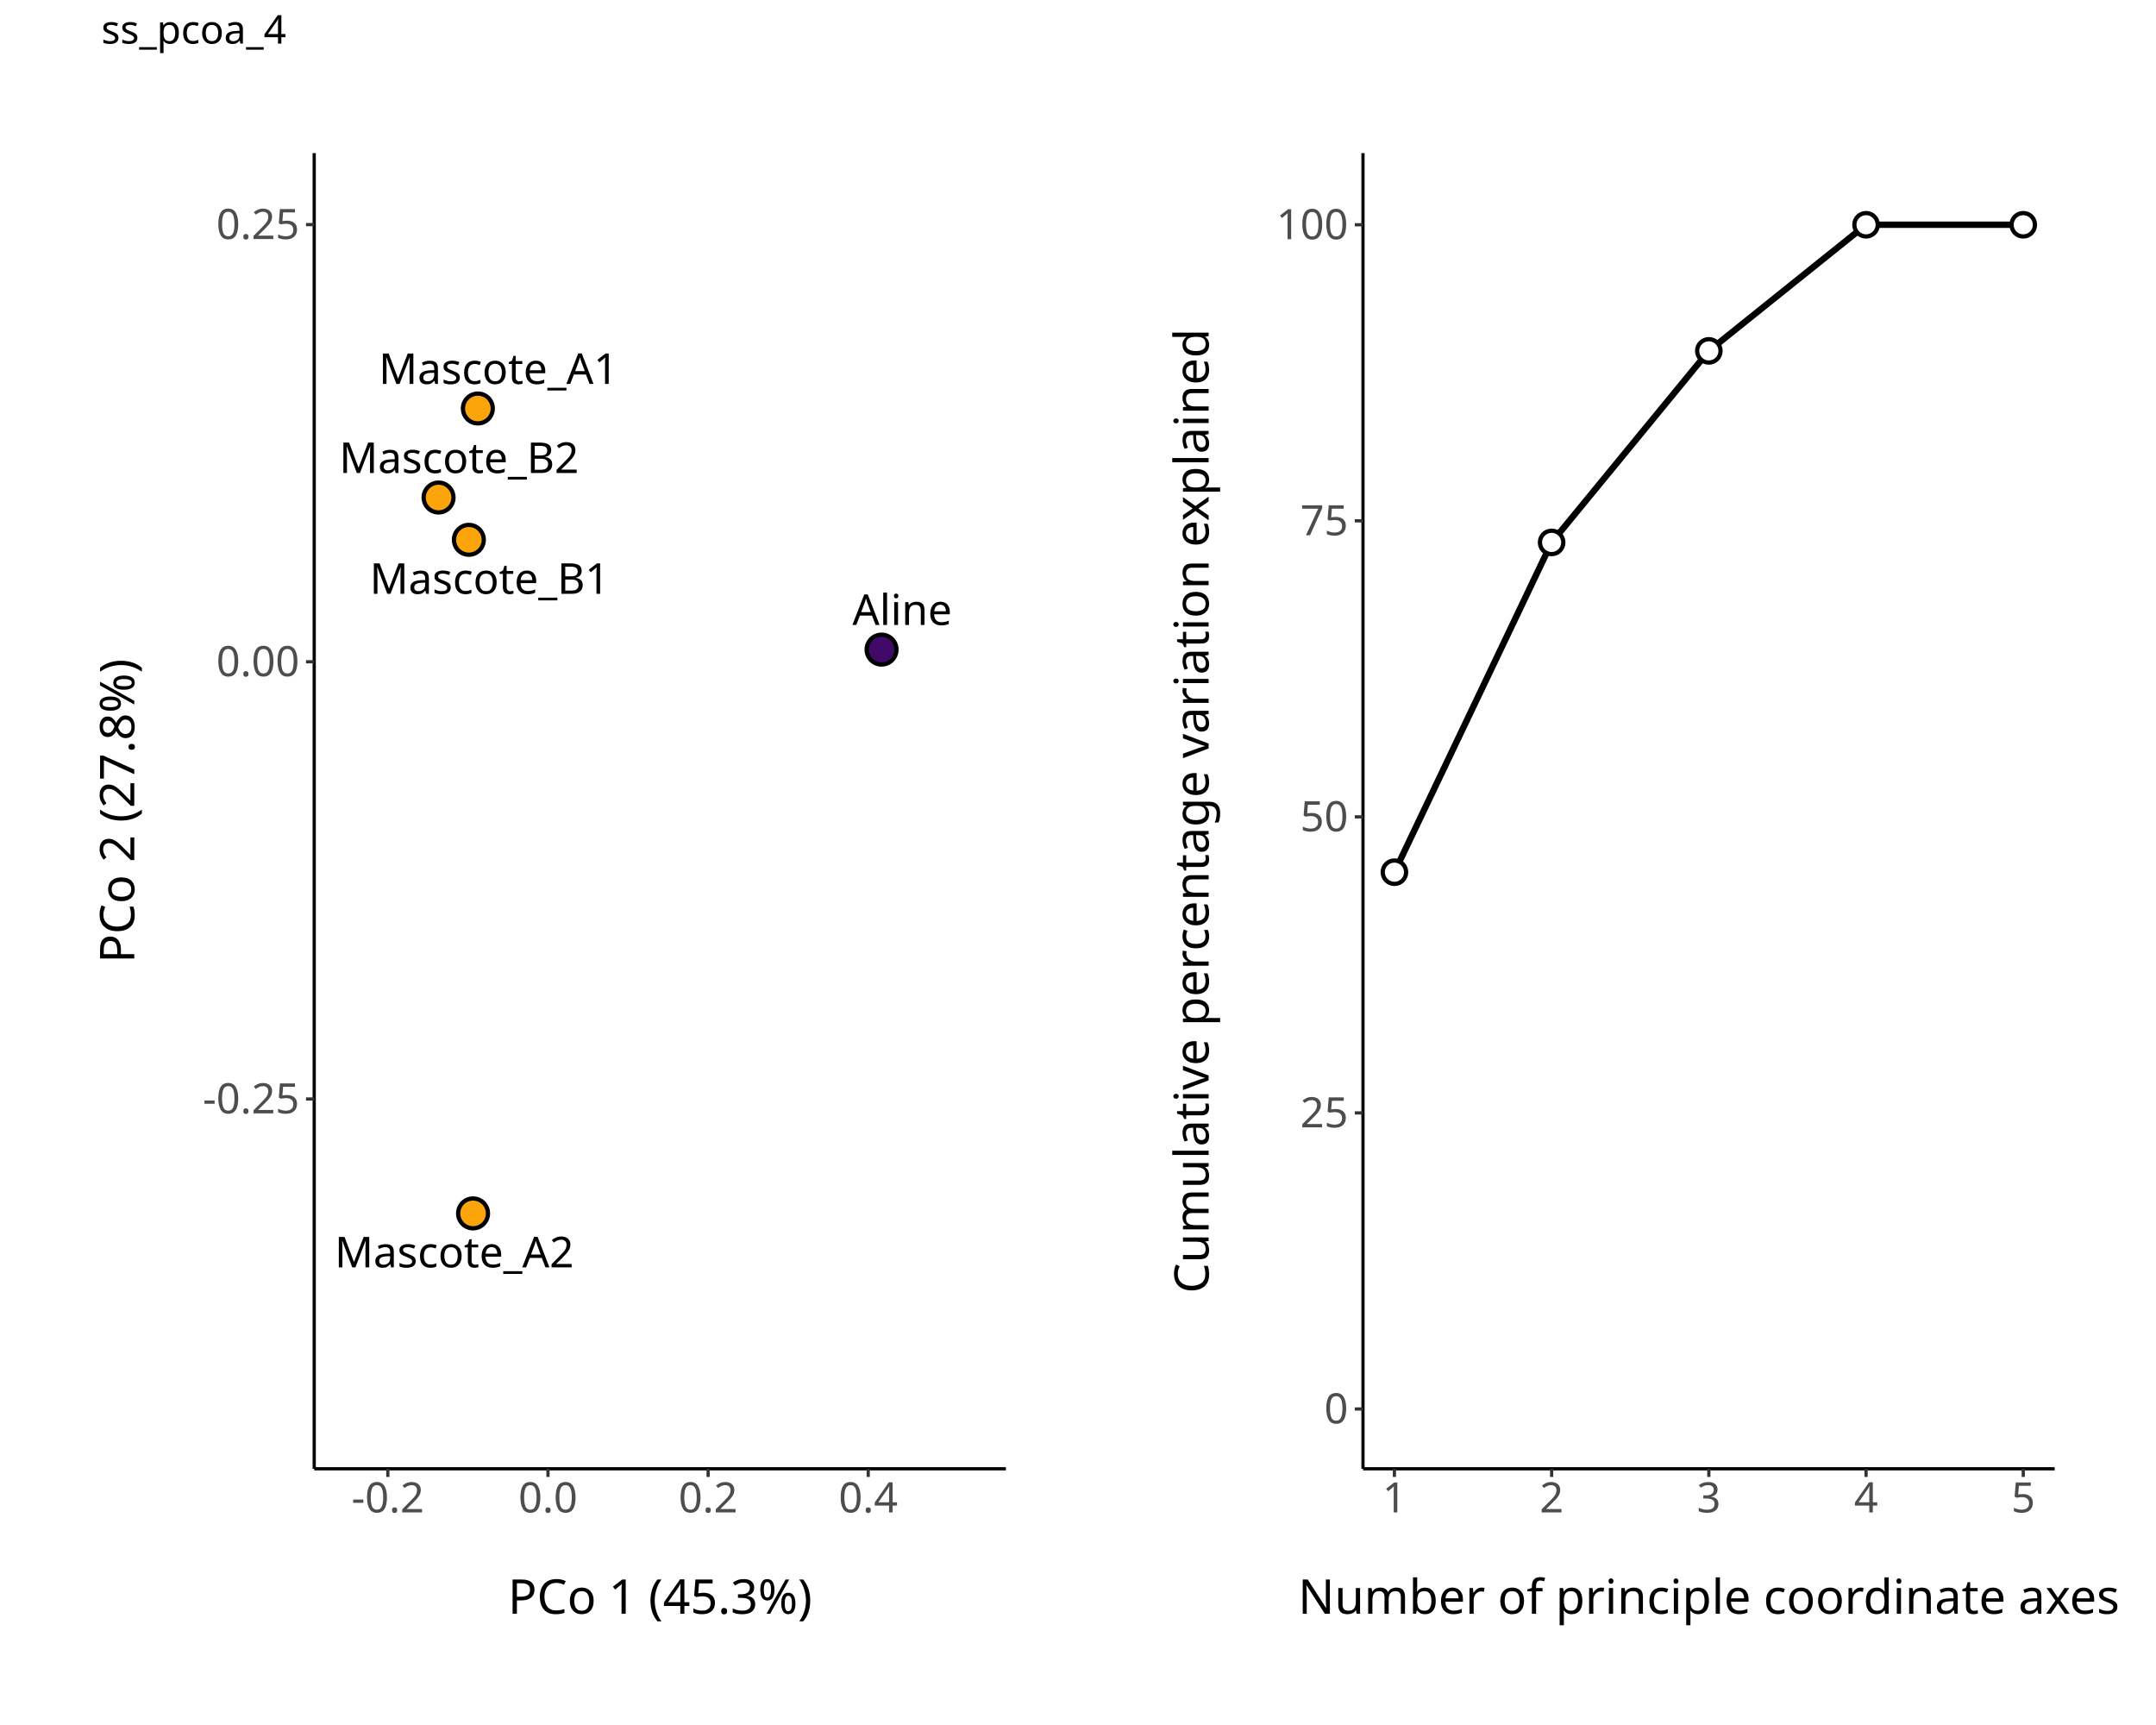
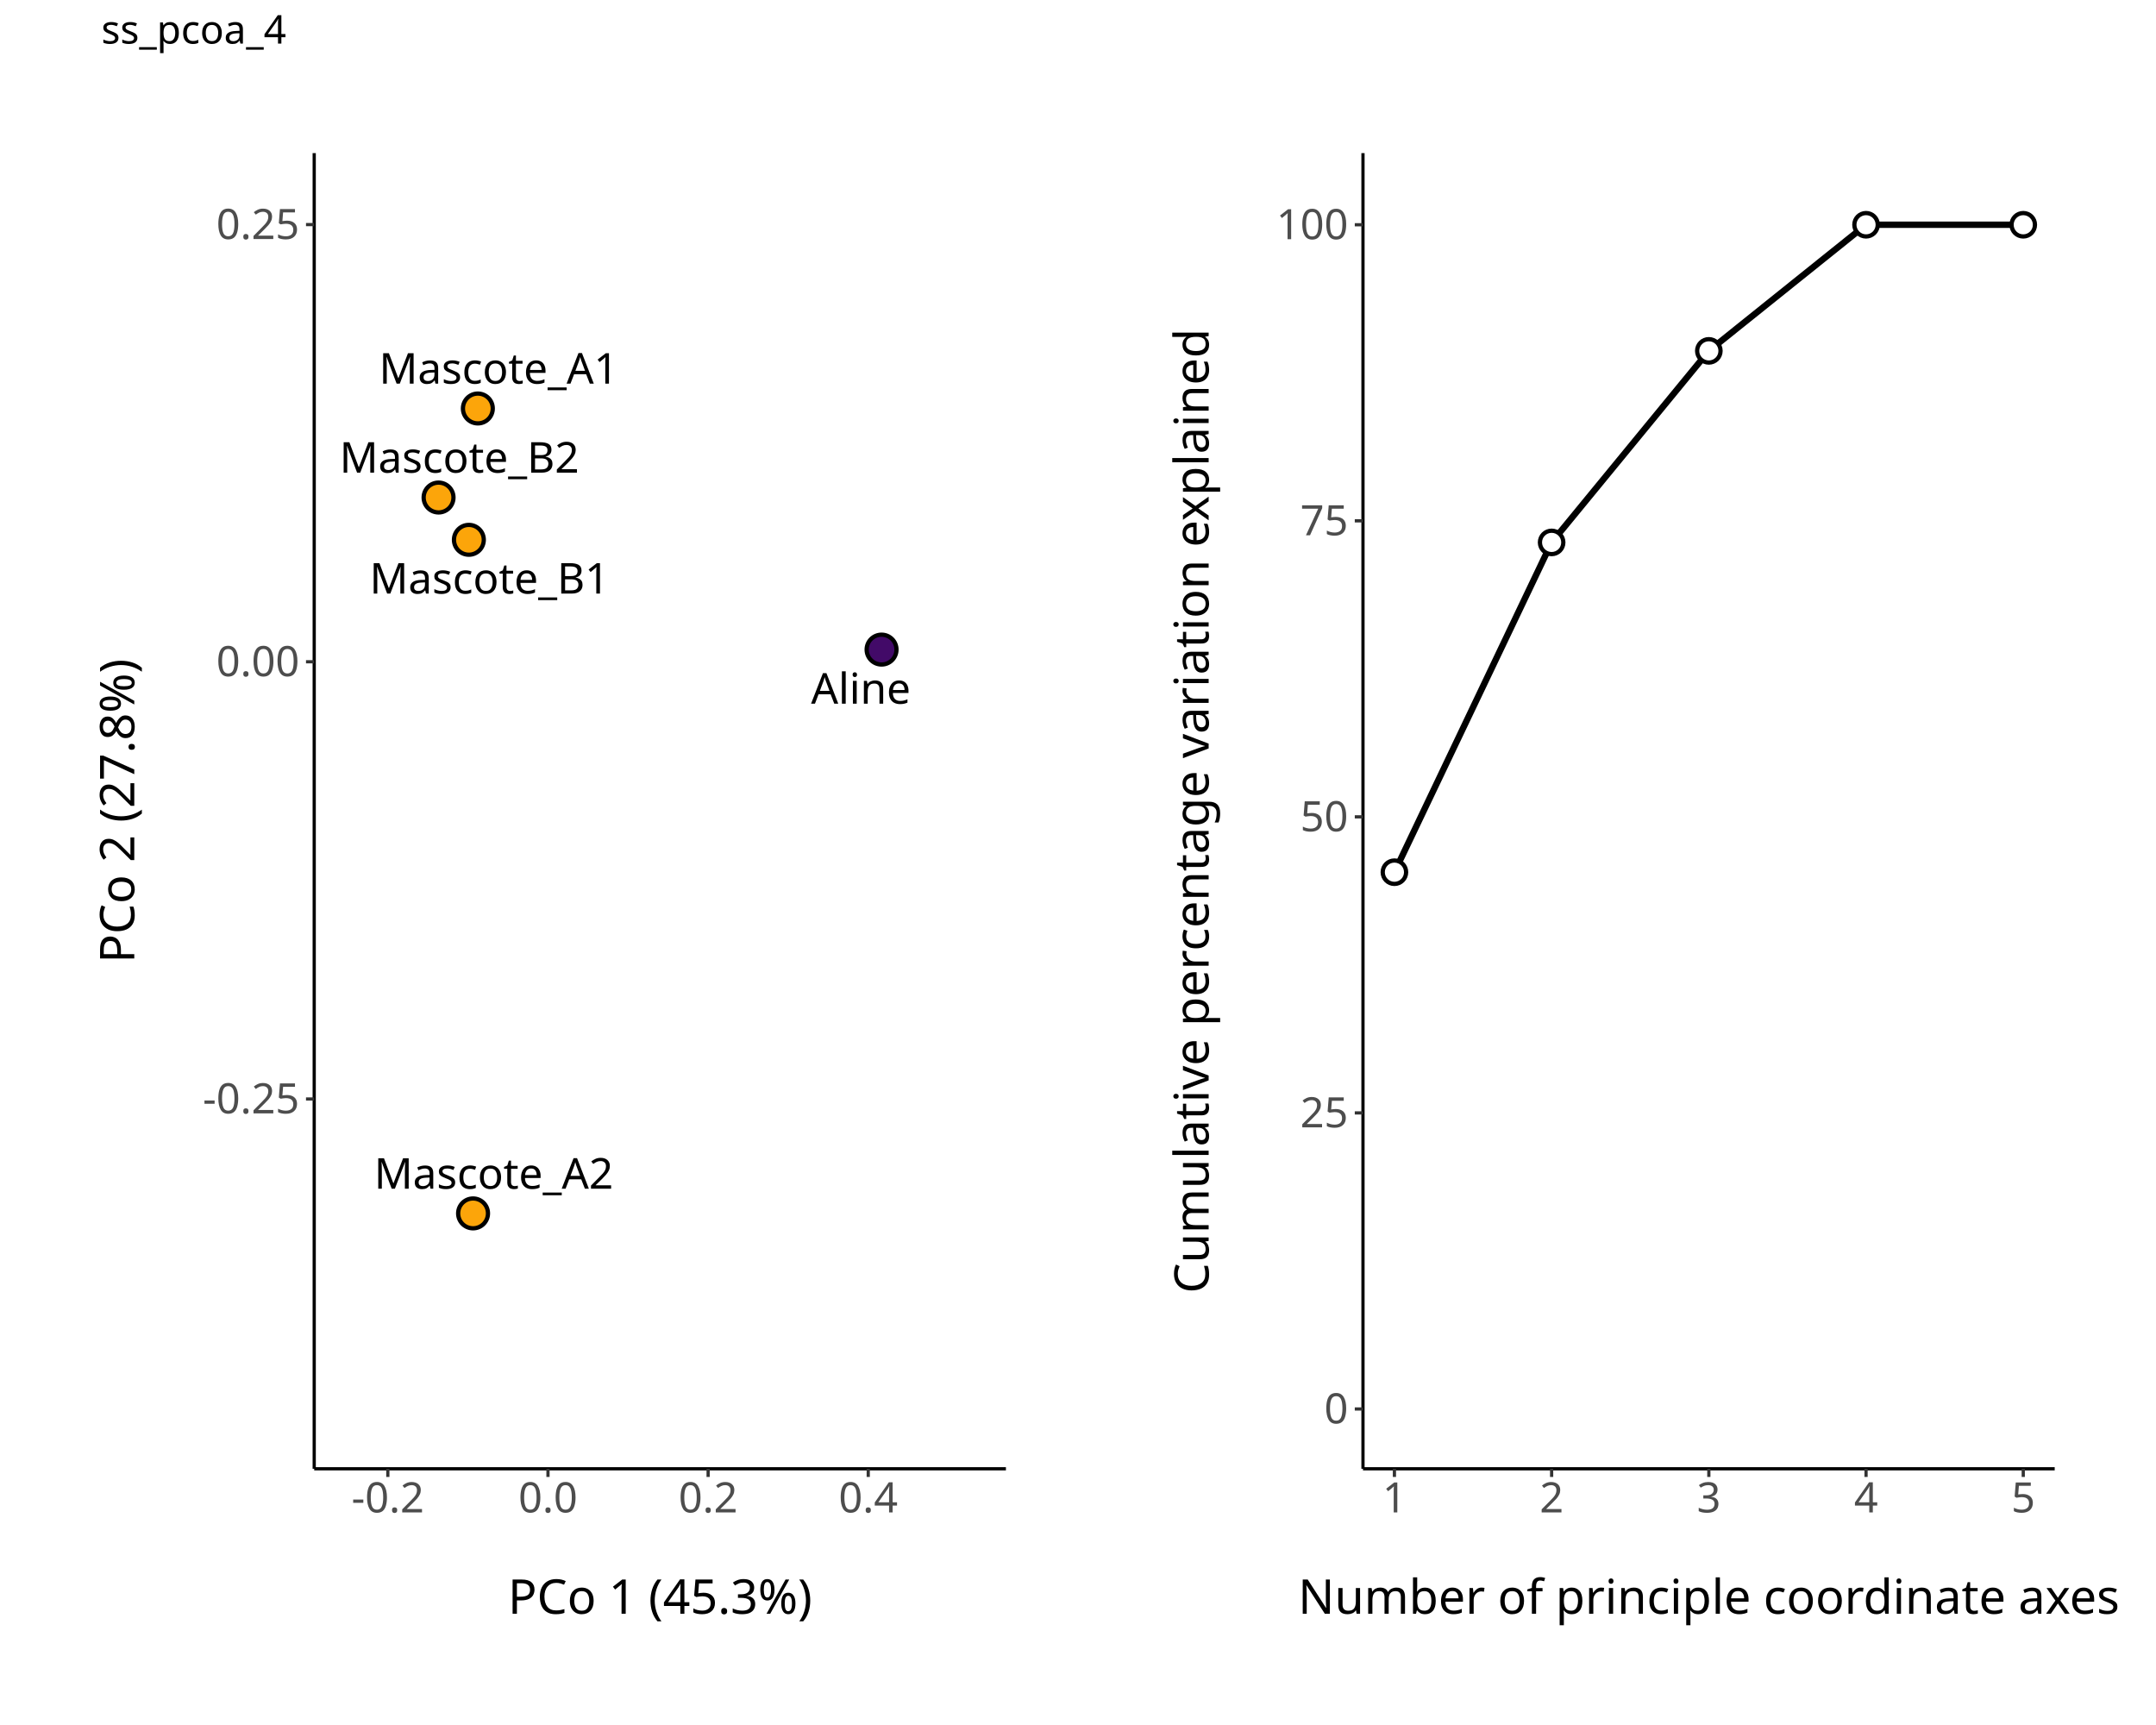
<svg xmlns="http://www.w3.org/2000/svg" class="svglite" data-engine-version="2.0" width="720.00pt" height="576.00pt" viewBox="0 0 720.00 576.00">
  <defs>
    <style type="text/css">
    .svglite line, .svglite polyline, .svglite polygon, .svglite path, .svglite rect, .svglite circle {
      fill: none;
      stroke: #000000;
      stroke-linecap: round;
      stroke-linejoin: round;
      stroke-miterlimit: 10.00;
    }
  </style>
  </defs>
  <rect width="100%" height="100%" style="stroke: none; fill: #FFFFFF;" />
  <defs>
    <clipPath id="cpMC4wMHw3MjAuMDB8MC4wMHw1NzYuMDA=">
      <rect x="0.00" y="0.00" width="720.00" height="576.00" />
    </clipPath>
  </defs>
  <g clip-path="url(#cpMC4wMHw3MjAuMDB8MC4wMHw1NzYuMDA=)">
    <rect x="0.00" y="0.00" width="720.00" height="576.00" style="stroke-width: 1.07; stroke: #FFFFFF; fill: #FFFFFF;" />
  </g>
  <defs>
    <clipPath id="cpMTA0LjkzfDY4Ni4xN3w1MS4xM3w0OTAuNDQ=">
      <rect x="104.93" y="51.13" width="581.25" height="439.31" />
    </clipPath>
  </defs>
  <g clip-path="url(#cpMTA0LjkzfDY4Ni4xN3w1MS4xM3w0OTAuNDQ=)">
</g>
  <g clip-path="url(#cpMC4wMHw3MjAuMDB8MC4wMHw1NzYuMDA=)">
</g>
  <defs>
    <clipPath id="cpNS40OHwzNjQuMjh8MjIuNzh8NTcwLjUy">
      <rect x="5.48" y="22.78" width="358.80" height="547.74" />
    </clipPath>
  </defs>
  <g clip-path="url(#cpNS40OHwzNjQuMjh8MjIuNzh8NTcwLjUy)">
    <rect x="5.48" y="22.78" width="358.80" height="547.74" style="stroke-width: 1.07; stroke: #FFFFFF; fill: #FFFFFF;" />
  </g>
  <g clip-path="url(#cpMC4wMHw3MjAuMDB8MC4wMHw1NzYuMDA=)">
</g>
  <defs>
    <clipPath id="cpMTA0LjkzfDMzNS45M3w1MS4xM3w0OTAuNDQ=">
      <rect x="104.93" y="51.13" width="231.00" height="439.31" />
    </clipPath>
  </defs>
  <g clip-path="url(#cpMTA0LjkzfDMzNS45M3w1MS4xM3w0OTAuNDQ=)">
    <rect x="104.93" y="51.13" width="231.00" height="439.31" style="stroke-width: 1.07; stroke: none; fill: #FFFFFF;" />
    <circle cx="294.40" cy="216.91" r="4.98" style="stroke-width: 1.42; fill: #420A68;" />
    <circle cx="159.58" cy="136.40" r="4.98" style="stroke-width: 1.42; fill: #FCA50A;" />
    <circle cx="157.98" cy="405.17" r="4.98" style="stroke-width: 1.42; fill: #FCA50A;" />
    <circle cx="156.58" cy="180.25" r="4.98" style="stroke-width: 1.42; fill: #FCA50A;" />
    <circle cx="146.46" cy="166.13" r="4.98" style="stroke-width: 1.42; fill: #FCA50A;" />
-     <text x="301.29" y="208.69" text-anchor="middle" style="font-size: 14.23px; font-family: sans;" textLength="31.63px" lengthAdjust="spacingAndGlyphs">Aline</text>
-     <text x="166.44" y="128.20" text-anchor="middle" style="font-size: 14.23px; font-family: sans;" textLength="79.10px" lengthAdjust="spacingAndGlyphs">Mascote_A1</text>
-     <text x="151.71" y="423.19" text-anchor="middle" style="font-size: 14.23px; font-family: sans;" textLength="79.10px" lengthAdjust="spacingAndGlyphs">Mascote_A2</text>
-     <text x="163.49" y="198.28" text-anchor="middle" style="font-size: 14.23px; font-family: sans;" textLength="79.10px" lengthAdjust="spacingAndGlyphs">Mascote_B1</text>
-     <text x="153.31" y="157.94" text-anchor="middle" style="font-size: 14.23px; font-family: sans;" textLength="79.10px" lengthAdjust="spacingAndGlyphs">Mascote_B2</text>
+     <text x="287.49" y="234.97" text-anchor="middle" style="font-size: 14.23px; font-family: sans;" textLength="31.63px" lengthAdjust="spacingAndGlyphs">Aline</text>
+     <text x="166.52" y="128.10" text-anchor="middle" style="font-size: 14.23px; font-family: sans;" textLength="79.10px" lengthAdjust="spacingAndGlyphs">Mascote_A1</text>
+     <text x="164.88" y="396.93" text-anchor="middle" style="font-size: 14.23px; font-family: sans;" textLength="79.10px" lengthAdjust="spacingAndGlyphs">Mascote_A2</text>
+     <text x="163.44" y="198.20" text-anchor="middle" style="font-size: 14.23px; font-family: sans;" textLength="79.10px" lengthAdjust="spacingAndGlyphs">Mascote_B1</text>
+     <text x="153.40" y="157.82" text-anchor="middle" style="font-size: 14.23px; font-family: sans;" textLength="79.10px" lengthAdjust="spacingAndGlyphs">Mascote_B2</text>
  </g>
  <g clip-path="url(#cpMC4wMHw3MjAuMDB8MC4wMHw1NzYuMDA=)">
    <polyline points="104.93,490.44 104.93,51.13 " style="stroke-width: 1.07; stroke-linecap: butt;" />
    <text x="100.00" y="371.77" text-anchor="end" style="font-size: 14.00px; fill: #4D4D4D; font-family: sans;" textLength="31.91px" lengthAdjust="spacingAndGlyphs">-0.25</text>
    <text x="100.00" y="225.79" text-anchor="end" style="font-size: 14.00px; fill: #4D4D4D; font-family: sans;" textLength="27.25px" lengthAdjust="spacingAndGlyphs">0.00</text>
    <text x="100.00" y="79.81" text-anchor="end" style="font-size: 14.00px; fill: #4D4D4D; font-family: sans;" textLength="27.25px" lengthAdjust="spacingAndGlyphs">0.25</text>
    <polyline points="102.19,366.96 104.93,366.96 " style="stroke-width: 1.07; stroke: #333333; stroke-linecap: butt;" />
    <polyline points="102.19,220.97 104.93,220.97 " style="stroke-width: 1.07; stroke: #333333; stroke-linecap: butt;" />
    <polyline points="102.19,74.99 104.93,74.99 " style="stroke-width: 1.07; stroke: #333333; stroke-linecap: butt;" />
    <polyline points="104.93,490.44 335.93,490.44 " style="stroke-width: 1.07; stroke-linecap: butt;" />
    <polyline points="129.52,493.18 129.52,490.44 " style="stroke-width: 1.07; stroke: #333333; stroke-linecap: butt;" />
    <polyline points="183.00,493.18 183.00,490.44 " style="stroke-width: 1.07; stroke: #333333; stroke-linecap: butt;" />
    <polyline points="236.48,493.18 236.48,490.44 " style="stroke-width: 1.07; stroke: #333333; stroke-linecap: butt;" />
    <polyline points="289.95,493.18 289.95,490.44 " style="stroke-width: 1.07; stroke: #333333; stroke-linecap: butt;" />
    <text x="129.52" y="505.01" text-anchor="middle" style="font-size: 14.00px; fill: #4D4D4D; font-family: sans;" textLength="24.12px" lengthAdjust="spacingAndGlyphs">-0.2</text>
    <text x="183.00" y="505.01" text-anchor="middle" style="font-size: 14.00px; fill: #4D4D4D; font-family: sans;" textLength="19.46px" lengthAdjust="spacingAndGlyphs">0.0</text>
    <text x="236.48" y="505.01" text-anchor="middle" style="font-size: 14.00px; fill: #4D4D4D; font-family: sans;" textLength="19.46px" lengthAdjust="spacingAndGlyphs">0.2</text>
    <text x="289.95" y="505.01" text-anchor="middle" style="font-size: 14.00px; fill: #4D4D4D; font-family: sans;" textLength="19.46px" lengthAdjust="spacingAndGlyphs">0.4</text>
    <text x="220.43" y="538.85" text-anchor="middle" style="font-size: 16.00px; font-family: sans;" textLength="104.95px" lengthAdjust="spacingAndGlyphs">PCo 1 (45.3%)</text>
    <text transform="translate(44.84,270.79) rotate(-90)" text-anchor="middle" style="font-size: 16.00px; font-family: sans;" textLength="104.95px" lengthAdjust="spacingAndGlyphs">PCo 2 (27.8%)</text>
  </g>
  <defs>
    <clipPath id="cpMzY0LjI4fDcxNC41MnwyMi43OHw1NzAuNTI=">
      <rect x="364.28" y="22.78" width="350.24" height="547.74" />
    </clipPath>
  </defs>
  <g clip-path="url(#cpMzY0LjI4fDcxNC41MnwyMi43OHw1NzAuNTI=)">
    <rect x="364.28" y="22.78" width="350.24" height="547.74" style="stroke-width: 1.07; stroke: #FFFFFF; fill: #FFFFFF;" />
  </g>
  <g clip-path="url(#cpMC4wMHw3MjAuMDB8MC4wMHw1NzYuMDA=)">
</g>
  <defs>
    <clipPath id="cpNDU1LjE3fDY4Ni4xN3w1MS4xM3w0OTAuNDQ=">
      <rect x="455.17" y="51.13" width="231.00" height="439.31" />
    </clipPath>
  </defs>
  <g clip-path="url(#cpNDU1LjE3fDY4Ni4xN3w1MS4xM3w0OTAuNDQ=)">
    <rect x="455.17" y="51.13" width="231.00" height="439.31" style="stroke-width: 1.07; stroke: none; fill: #FFFFFF;" />
    <polyline points="465.67,291.24 518.17,181.12 570.67,117.16 623.17,75.05 675.67,75.05 " style="stroke-width: 2.13; stroke-linecap: butt;" />
    <circle cx="465.67" cy="291.24" r="3.91" style="stroke-width: 1.42; fill: #FFFFFF;" />
    <circle cx="518.17" cy="181.12" r="3.91" style="stroke-width: 1.42; fill: #FFFFFF;" />
    <circle cx="570.67" cy="117.16" r="3.91" style="stroke-width: 1.42; fill: #FFFFFF;" />
    <circle cx="623.17" cy="75.05" r="3.91" style="stroke-width: 1.42; fill: #FFFFFF;" />
    <circle cx="675.67" cy="75.05" r="3.91" style="stroke-width: 1.42; fill: #FFFFFF;" />
  </g>
  <g clip-path="url(#cpMC4wMHw3MjAuMDB8MC4wMHw1NzYuMDA=)">
    <polyline points="455.17,490.44 455.17,51.13 " style="stroke-width: 1.07; stroke-linecap: butt;" />
    <text x="450.24" y="475.29" text-anchor="end" style="font-size: 14.00px; fill: #4D4D4D; font-family: sans;" textLength="7.79px" lengthAdjust="spacingAndGlyphs">0</text>
    <text x="450.24" y="376.44" text-anchor="end" style="font-size: 14.00px; fill: #4D4D4D; font-family: sans;" textLength="15.57px" lengthAdjust="spacingAndGlyphs">25</text>
    <text x="450.24" y="277.58" text-anchor="end" style="font-size: 14.00px; fill: #4D4D4D; font-family: sans;" textLength="15.57px" lengthAdjust="spacingAndGlyphs">50</text>
    <text x="450.24" y="178.73" text-anchor="end" style="font-size: 14.00px; fill: #4D4D4D; font-family: sans;" textLength="15.57px" lengthAdjust="spacingAndGlyphs">75</text>
    <text x="450.24" y="79.87" text-anchor="end" style="font-size: 14.00px; fill: #4D4D4D; font-family: sans;" textLength="23.36px" lengthAdjust="spacingAndGlyphs">100</text>
    <polyline points="452.43,470.47 455.17,470.47 " style="stroke-width: 1.07; stroke: #333333; stroke-linecap: butt;" />
    <polyline points="452.43,371.62 455.17,371.62 " style="stroke-width: 1.07; stroke: #333333; stroke-linecap: butt;" />
    <polyline points="452.43,272.76 455.17,272.76 " style="stroke-width: 1.07; stroke: #333333; stroke-linecap: butt;" />
    <polyline points="452.43,173.91 455.17,173.91 " style="stroke-width: 1.07; stroke: #333333; stroke-linecap: butt;" />
    <polyline points="452.43,75.05 455.17,75.05 " style="stroke-width: 1.07; stroke: #333333; stroke-linecap: butt;" />
    <polyline points="455.17,490.44 686.17,490.44 " style="stroke-width: 1.07; stroke-linecap: butt;" />
    <polyline points="465.67,493.18 465.67,490.44 " style="stroke-width: 1.07; stroke: #333333; stroke-linecap: butt;" />
    <polyline points="518.17,493.18 518.17,490.44 " style="stroke-width: 1.07; stroke: #333333; stroke-linecap: butt;" />
    <polyline points="570.67,493.18 570.67,490.44 " style="stroke-width: 1.07; stroke: #333333; stroke-linecap: butt;" />
    <polyline points="623.17,493.18 623.17,490.44 " style="stroke-width: 1.07; stroke: #333333; stroke-linecap: butt;" />
    <polyline points="675.67,493.18 675.67,490.44 " style="stroke-width: 1.07; stroke: #333333; stroke-linecap: butt;" />
    <text x="465.67" y="505.01" text-anchor="middle" style="font-size: 14.00px; fill: #4D4D4D; font-family: sans;" textLength="7.79px" lengthAdjust="spacingAndGlyphs">1</text>
    <text x="518.17" y="505.01" text-anchor="middle" style="font-size: 14.00px; fill: #4D4D4D; font-family: sans;" textLength="7.79px" lengthAdjust="spacingAndGlyphs">2</text>
    <text x="570.67" y="505.01" text-anchor="middle" style="font-size: 14.00px; fill: #4D4D4D; font-family: sans;" textLength="7.79px" lengthAdjust="spacingAndGlyphs">3</text>
    <text x="623.17" y="505.01" text-anchor="middle" style="font-size: 14.00px; fill: #4D4D4D; font-family: sans;" textLength="7.79px" lengthAdjust="spacingAndGlyphs">4</text>
    <text x="675.67" y="505.01" text-anchor="middle" style="font-size: 14.00px; fill: #4D4D4D; font-family: sans;" textLength="7.79px" lengthAdjust="spacingAndGlyphs">5</text>
    <text x="570.67" y="538.85" text-anchor="middle" style="font-size: 16.00px; font-family: sans;" textLength="256.17px" lengthAdjust="spacingAndGlyphs">Number of principle coordinate axes</text>
    <text transform="translate(403.63,270.79) rotate(-90)" text-anchor="middle" style="font-size: 16.00px; font-family: sans;" textLength="302.44px" lengthAdjust="spacingAndGlyphs">Cumulative percentage variation explained</text>
    <text x="33.83" y="14.56" style="font-size: 13.20px; font-family: sans;" textLength="63.87px" lengthAdjust="spacingAndGlyphs">ss_pcoa_4</text>
  </g>
</svg>
